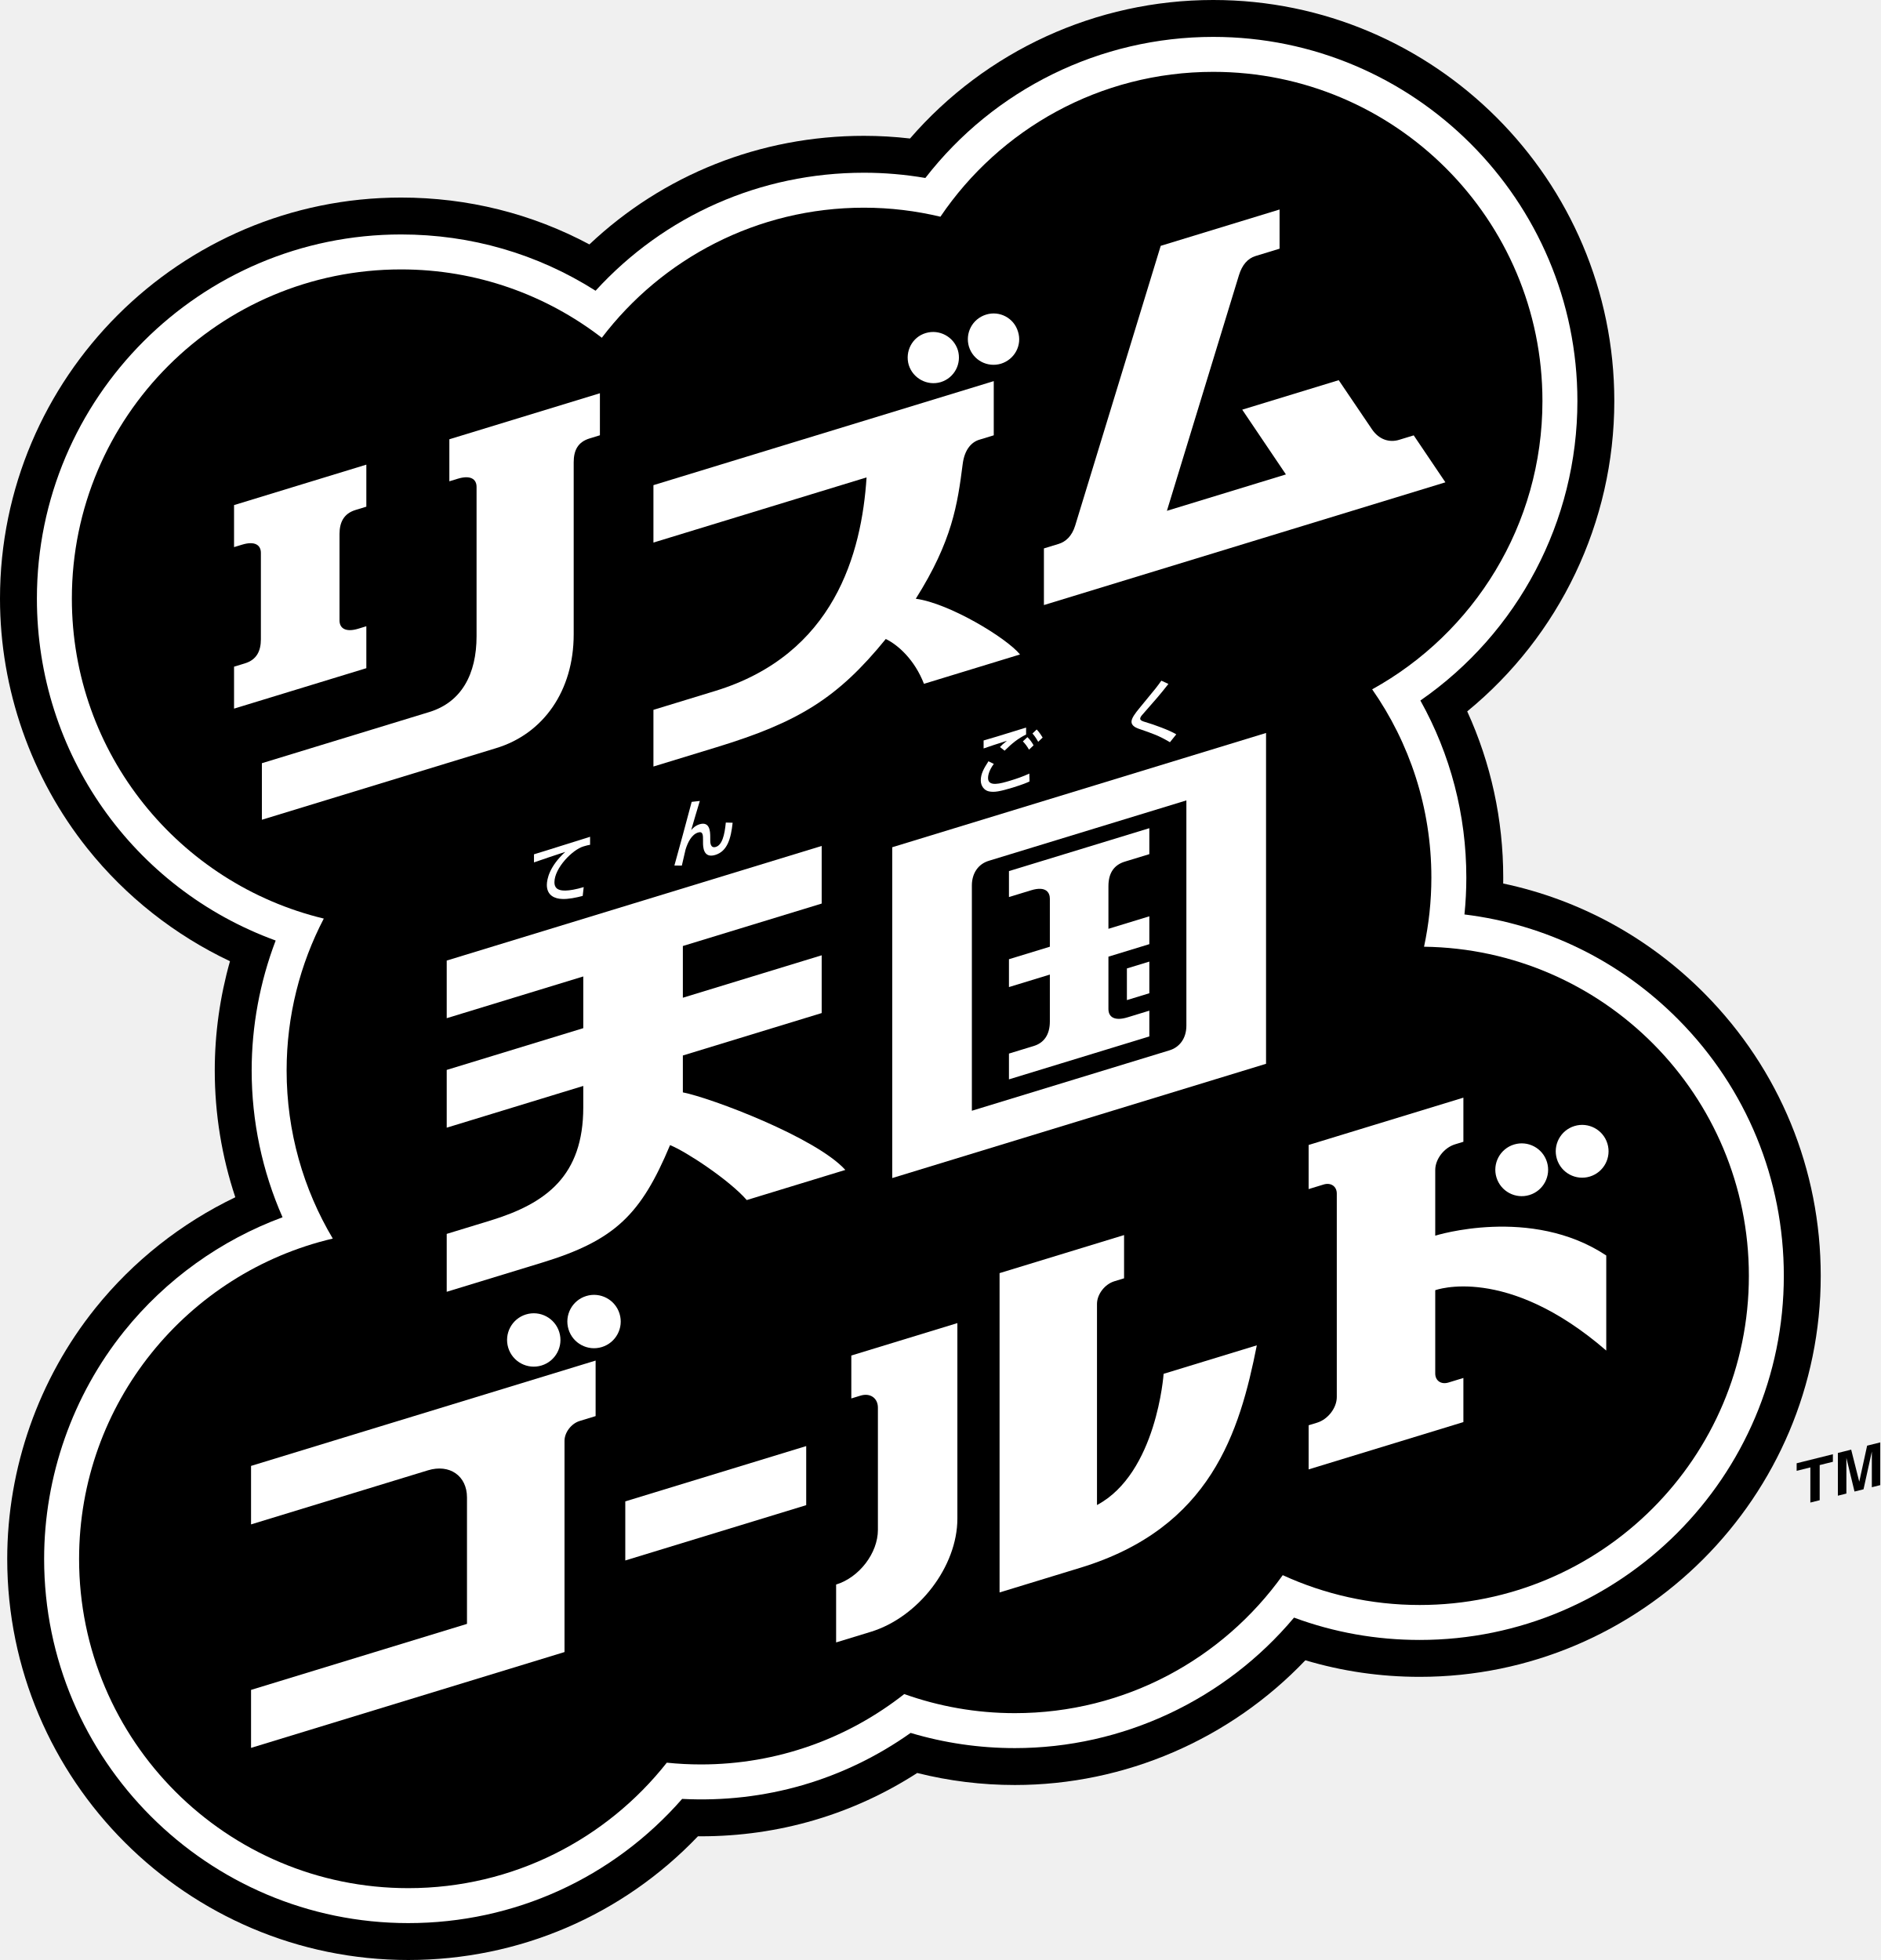
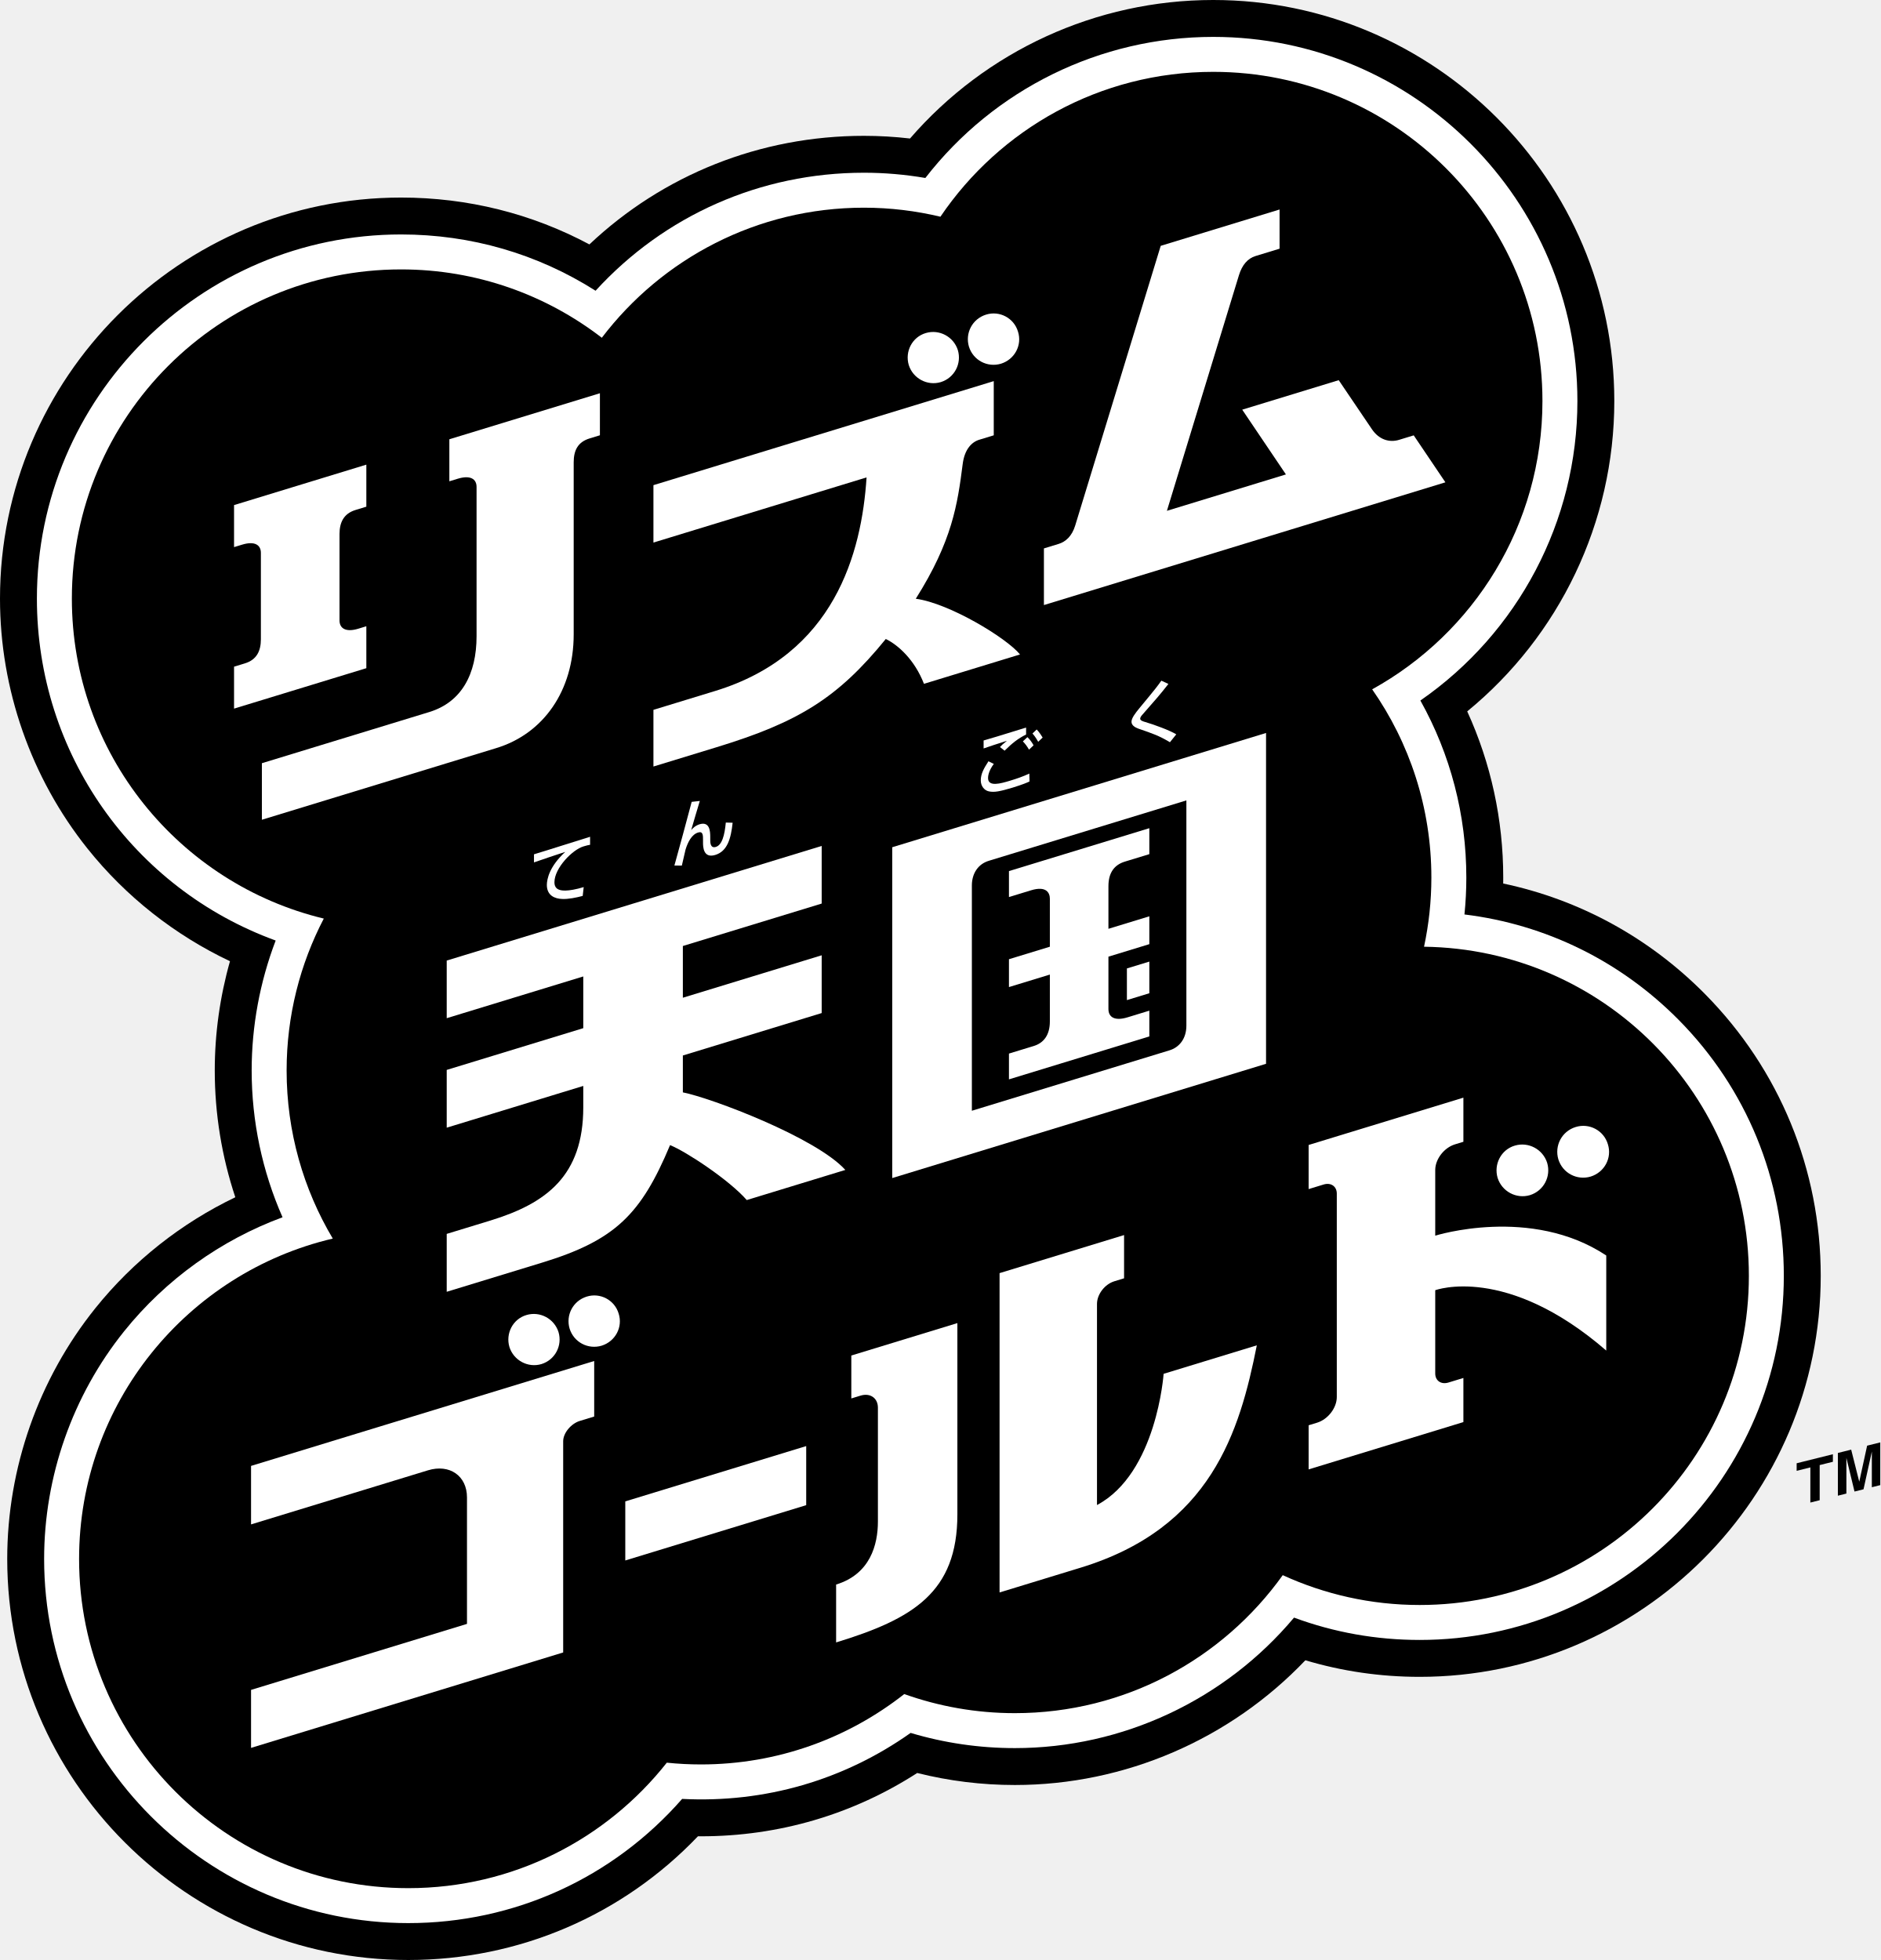
- <svg xmlns="http://www.w3.org/2000/svg" version="1.1" id="svg2" width="666.667" height="695.008" viewBox="0 0 666.667 695.008">
-   <defs id="defs6">
+ <svg xmlns="http://www.w3.org/2000/svg" version="1.1" id="svg1" width="666.667" height="695.008" viewBox="0 0 666.667 695.008">
+   <defs id="defs1">
+     <clipPath clipPathUnits="userSpaceOnUse" id="clipPath2">
+       <path d="M 0,521.256 H 500 V 0 H 0 Z" transform="translate(-453.3918,-256.8997)" id="path2" />
+     </clipPath>
+     <clipPath clipPathUnits="userSpaceOnUse" id="clipPath4">
+       <path d="M 0,521.256 H 500 V 0 H 0 Z" transform="translate(-446.4124,-250.0032)" id="path4" />
+     </clipPath>
+     <clipPath clipPathUnits="userSpaceOnUse" id="clipPath6">
+       <path d="M 0,521.256 H 500 V 0 H 0 Z" transform="translate(-378.6819,-269.4783)" id="path6" />
+     </clipPath>
+     <clipPath clipPathUnits="userSpaceOnUse" id="clipPath8">
+       <path d="M 0,521.256 H 500 V 0 H 0 Z" transform="translate(-406.8401,-203.4124)" id="path8" />
+     </clipPath>
+     <clipPath clipPathUnits="userSpaceOnUse" id="clipPath10">
+       <path d="M 0,521.256 H 500 V 0 H 0 Z" transform="translate(-309.4309,-155.8919)" id="path10" />
+     </clipPath>
+     <clipPath clipPathUnits="userSpaceOnUse" id="clipPath12">
+       <path d="M 0,521.256 H 500 V 0 H 0 Z" transform="translate(-166.2766,-121.9671)" id="path12" />
+     </clipPath>
+     <clipPath clipPathUnits="userSpaceOnUse" id="clipPath14">
+       <path d="M 0,521.256 H 500 V 0 H 0 Z" transform="translate(-66.7595,-115.846)" id="path14" />
+     </clipPath>
    <clipPath clipPathUnits="userSpaceOnUse" id="clipPath16">
-       <path d="M 0,521.256 H 500 V 0 H 0 Z" id="path14" />
+       <path d="M 0,521.256 H 500 V 0 H 0 Z" transform="translate(-315.4836,-308.3914)" id="path16" />
+     </clipPath>
+     <clipPath clipPathUnits="userSpaceOnUse" id="clipPath18">
+       <path d="M 0,521.256 H 500 V 0 H 0 Z" transform="translate(-311.1106,-323.8655)" id="path18" />
+     </clipPath>
+     <clipPath clipPathUnits="userSpaceOnUse" id="clipPath20">
+       <path d="M 0,521.256 H 500 V 0 H 0 Z" transform="translate(-264.2727,-318.1009)" id="path20" />
+     </clipPath>
+     <clipPath clipPathUnits="userSpaceOnUse" id="clipPath22">
+       <path d="M 0,521.256 H 500 V 0 H 0 Z" transform="translate(-181.5857,-230.742)" id="path22" />
+     </clipPath>
+     <clipPath clipPathUnits="userSpaceOnUse" id="clipPath24">
+       <path d="M 0,521.256 H 500 V 0 H 0 Z" transform="translate(-186.094,-308.2434)" id="path24" />
+     </clipPath>
+     <clipPath clipPathUnits="userSpaceOnUse" id="clipPath26">
+       <path d="M 0,521.256 H 500 V 0 H 0 Z" transform="translate(-156.9163,-298.7161)" id="path26" />
+     </clipPath>
+     <clipPath clipPathUnits="userSpaceOnUse" id="clipPath28">
+       <path d="M 0,521.256 H 500 V 0 H 0 Z" transform="translate(-375.9377,-405.4724)" id="path28" />
+     </clipPath>
+     <clipPath clipPathUnits="userSpaceOnUse" id="clipPath30">
+       <path d="M 0,521.256 H 500 V 0 H 0 Z" transform="translate(-243.5256,-362.0188)" id="path30" />
+     </clipPath>
+     <clipPath clipPathUnits="userSpaceOnUse" id="clipPath32">
+       <path d="M 0,521.256 H 500 V 0 H 0 Z" transform="translate(-97.4182,-354.7088)" id="path32" />
+     </clipPath>
+     <clipPath clipPathUnits="userSpaceOnUse" id="clipPath34">
+       <path d="M 0,521.256 H 500 V 0 H 0 Z" transform="translate(-497.762,-125.7337)" id="path34" />
    </clipPath>
  </defs>
-   <g id="g8" transform="matrix(1.333333,0,0,-1.333333,0,695.008)">
-     <g id="g10">
-       <g id="g12" clip-path="url(#clipPath16)">
-         <g id="g18" transform="translate(453.3918,256.8997)">
-           <path d="m 0,0 c -14.854,15.034 -33.424,25.12 -53.662,29.388 0.007,0.528 0.012,1.054 0.012,1.581 0,15.414 -3.275,30.409 -9.576,44.198 24.491,20.06 39.111,50.25 39.111,82.534 0,58.81 -47.846,106.656 -106.656,106.656 -31.173,0 -60.487,-13.572 -80.631,-36.837 -4.075,0.474 -8.167,0.711 -12.25,0.711 -27.581,0 -53.38,-10.351 -73.007,-28.878 -15.317,8.194 -32.347,12.463 -50.077,12.463 -58.81,0 -106.656,-47.845 -106.656,-106.655 0,-24.083 8.261,-47.692 23.262,-66.479 10.197,-12.771 23.248,-23.025 37.893,-29.959 -2.668,-9.432 -4.045,-19.235 -4.045,-29.058 0,-11.511 1.862,-22.895 5.464,-33.713 -14.354,-6.887 -27.154,-16.97 -37.211,-29.496 -15.116,-18.827 -23.441,-42.514 -23.441,-66.699 0,-58.811 47.846,-106.656 106.656,-106.656 29.401,0 56.948,11.875 77.022,32.902 0.266,-0.002 0.532,-0.004 0.797,-0.004 20.679,0 40.367,5.791 57.513,16.838 8.462,-2.124 17.158,-3.197 25.956,-3.197 29.321,0 57.262,12.183 77.258,33.172 9.817,-2.929 19.99,-4.407 30.391,-4.407 58.81,0 106.655,47.846 106.655,106.657 C 30.778,-46.698 19.848,-20.084 0,0" style="fill:#000000;fill-opacity:1;fill-rule:nonzero;stroke:none" id="path20" />
-         </g>
-         <g id="g22" transform="translate(446.4124,250.0032)">
-           <path d="m 0,0 c -15.485,15.672 -35.419,25.423 -56.983,28.056 0.332,3.266 0.499,6.542 0.499,9.81 0,16.633 -4.2,32.73 -12.218,47.087 25.973,17.984 41.754,47.685 41.754,79.645 0,53.399 -43.445,96.843 -96.844,96.843 -30.077,0 -58.246,-13.915 -76.55,-37.52 -5.41,0.927 -10.881,1.395 -16.331,1.395 -27.496,0 -53.044,-11.335 -71.365,-31.383 -15.457,9.819 -33.166,14.968 -51.719,14.968 -53.399,0 -96.843,-43.444 -96.843,-96.843 0,-41.18 25.611,-77.139 63.493,-90.936 -4.196,-10.997 -6.383,-22.762 -6.383,-34.56 0,-13.492 2.816,-26.791 8.211,-39.037 -16.405,-6.058 -31.079,-16.565 -42.119,-30.316 -13.723,-17.091 -21.28,-38.597 -21.28,-60.556 0,-53.399 43.444,-96.843 96.844,-96.843 28.129,0 54.39,11.975 72.815,33.028 22.029,-1.127 43.046,5.015 60.762,17.55 8.98,-2.681 18.278,-4.038 27.71,-4.038 28.687,0 55.923,12.848 74.246,34.703 10.685,-3.945 21.889,-5.939 33.404,-5.939 53.399,0 96.841,43.445 96.841,96.844 C 27.944,-42.4 18.021,-18.236 0,0" style="fill:#ffffff;fill-opacity:1;fill-rule:nonzero;stroke:none" id="path24" />
-         </g>
-         <g id="g26" transform="translate(378.6819,269.4783)">
-           <path d="m 0,0 c 1.269,5.932 1.951,12.081 1.951,18.391 0,18.621 -5.832,35.871 -15.743,50.061 26.991,14.912 45.278,43.652 45.278,76.671 0,48.351 -39.196,87.546 -87.547,87.546 -30.187,0 -56.804,-15.279 -72.543,-38.525 -6.53,1.554 -13.333,2.401 -20.338,2.401 -28.447,0 -53.713,-13.577 -69.704,-34.593 -14.778,11.388 -33.281,18.177 -53.38,18.177 -48.351,0 -87.547,-39.195 -87.547,-87.546 0,-41.27 28.563,-75.848 66.994,-85.098 -6.302,-12.089 -9.885,-25.822 -9.885,-40.399 0,-16.335 4.487,-31.616 12.276,-44.703 -38.666,-9.081 -67.463,-43.768 -67.463,-85.206 0,-48.35 39.196,-87.547 87.547,-87.547 27.886,0 52.708,13.055 68.74,33.368 2.985,-0.308 6.013,-0.468 9.079,-0.468 20.412,0 39.177,7.005 54.066,18.716 9.192,-3.278 19.085,-5.076 29.403,-5.076 29.381,0 55.364,14.49 71.243,36.698 11.09,-5.079 23.411,-7.933 36.405,-7.933 48.352,0 87.548,39.196 87.548,87.548 C 86.38,-39.558 47.811,-0.627 0,0" style="fill:#000000;fill-opacity:1;fill-rule:nonzero;stroke:none" id="path28" />
-         </g>
-         <g id="g30" transform="translate(381.6594,192.6331)">
-           <path d="m 0,0 v 17.467 c 0,2.876 2.344,5.93 5.246,6.818 l 2.241,0.686 V 36.704 L -33.666,24.122 V 12.389 l 3.98,1.216 c 1.947,0.595 3.507,-0.492 3.507,-2.401 v -54.125 c 0,-2.876 -2.343,-5.931 -5.247,-6.818 l -2.24,-0.685 v -11.734 l 41.153,12.582 v 11.733 L 3.507,-39.06 C 1.561,-39.654 0,-38.567 0,-36.658 v 22.15 c 0,0 18.817,7.029 45.478,-16.049 V -5.272 C 25.453,8.025 0,0 0,0 m 41.121,15.726 c 3.709,1.133 5.796,5.059 4.662,8.767 -1.134,3.708 -5.058,5.795 -8.767,4.662 -3.708,-1.134 -5.795,-5.059 -4.662,-8.767 1.134,-3.708 5.059,-5.796 8.767,-4.662 M 16.284,15.475 c -1.134,3.708 0.953,7.633 4.661,8.766 3.708,1.134 7.634,-0.953 8.768,-4.661 1.134,-3.708 -0.953,-7.634 -4.662,-8.767 -3.708,-1.134 -7.633,0.954 -8.767,4.662" style="fill:#ffffff;fill-opacity:1;fill-rule:nonzero;stroke:none" id="path32" />
-         </g>
-         <g id="g34" transform="translate(309.4309,155.8919)">
-           <path d="m 0,0 c 0,0 -1.818,-26.432 -17.718,-34.897 v 53.484 c 0,2.557 2.061,5.245 4.618,6.026 l 2.583,0.79 V 36.902 L -43.625,26.78 v -84.925 l 21.577,6.597 c 34.67,10.6 42.277,36.171 46.831,59.125 z m -54.844,13.49 v -51.998 c 0,-12.731 -10.33,-26.224 -23.06,-30.117 l -9.187,-2.809 v 15.394 c 6.156,1.882 11.114,8.375 11.114,14.532 v 32.509 c 0,2.557 -2.055,3.985 -4.618,3.202 l -2.452,-0.75 V 4.868 Z" style="fill:#ffffff;fill-opacity:1;fill-rule:nonzero;stroke:none" id="path36" />
-         </g>
-         <g id="g38" transform="translate(166.2766,121.9671)">
-           <path d="M 0,0 V -15.712 L 48.11,-1.004 V 14.709 Z" style="fill:#ffffff;fill-opacity:1;fill-rule:nonzero;stroke:none" id="path40" />
-         </g>
-         <g id="g42" transform="translate(164.7532,171.8714)">
-           <path d="m 0,0 c -1.146,3.748 -5.113,5.857 -8.861,4.712 -3.748,-1.146 -5.857,-5.113 -4.711,-8.861 1.145,-3.748 5.113,-5.858 8.861,-4.711 C -0.963,-7.715 1.146,-3.747 0,0 m -97.994,-56.025 47.04,14.381 c 5.758,1.76 10.383,-1.467 10.383,-7.207 v -33.631 l -57.423,-17.556 v -15.42 l 83.356,25.485 v 56.176 c 10e-4,2.218 1.792,4.594 4.044,5.282 l 4.227,1.292 v 14.767 l -91.627,-28.013 z m 68.393,46.975 c -1.146,3.748 0.964,7.716 4.712,8.862 3.748,1.145 7.715,-0.964 8.861,-4.711 1.146,-3.748 -0.964,-7.716 -4.712,-8.862 -3.748,-1.146 -7.715,0.964 -8.861,4.711" style="fill:#ffffff;fill-opacity:1;fill-rule:nonzero;stroke:none" id="path44" />
-         </g>
-         <g id="g46" transform="translate(315.4836,308.3914)">
-           <path d="m 0,0 -52.536,-16.062 c -2.824,-0.854 -4.508,-3.33 -4.508,-6.57 v -59.903 l 52.535,16.062 c 2.613,0.783 4.509,3.1 4.509,6.57 z m 21.185,17.934 v -87.982 l -99.404,-30.39 v 87.982 z M -9.853,-51.284 v 8.417 l -5.965,-1.823 v -8.418 z m 0,-11.491 -37.329,-11.413 v 6.856 l 6.59,2.015 c 2.692,0.823 4.287,2.968 4.287,6.519 v 12.479 l -10.877,-3.325 v 7.408 l 10.877,3.326 v 12.779 c 0,1.483 -0.892,3.479 -5,2.223 l -5.877,-1.797 v 6.903 L -9.853,-7.39 v -6.902 l -6.517,-1.992 c -2.784,-0.852 -4.359,-2.927 -4.359,-6.526 v -11.338 l 10.876,3.325 v -7.408 l -10.876,-3.326 v -13.92 c 0,-2.191 1.683,-3.253 5.073,-2.217 l 5.803,1.775 z" style="fill:#ffffff;fill-opacity:1;fill-rule:nonzero;stroke:none" id="path48" />
-         </g>
-         <g id="g50" transform="translate(311.1106,323.8655)">
-           <path d="m 0,0 c -2.99,1.767 -4.459,2.257 -8.4,3.616 -0.816,0.299 -1.822,0.842 -1.822,1.821 0,0.952 0.979,2.257 2.148,3.67 4.621,5.574 4.703,5.737 5.79,7.259 l 1.876,-0.87 C -2.963,12.261 -3.426,11.772 -7.286,7.368 -7.667,6.96 -7.911,6.579 -7.911,6.253 c 0,-0.489 0.815,-0.734 1.305,-0.87 2.447,-0.707 6.633,-2.257 8.292,-3.289 z" style="fill:#ffffff;fill-opacity:1;fill-rule:nonzero;stroke:none" id="path52" />
-         </g>
-         <g id="g54" transform="translate(264.2727,318.1009)">
-           <path d="m 0,0 c -1.477,-1.986 -1.53,-3.408 -1.53,-3.757 0,-2.442 3.328,-1.476 5.904,-0.698 1.69,0.51 3.408,1.101 5.072,1.879 L 9.5,-4.669 C 8.909,-4.965 7.702,-5.475 5.019,-6.307 1.61,-7.326 0.134,-7.622 -1.342,-7.3 c -1.208,0.269 -2.12,1.423 -2.12,2.899 0,1.744 0.778,3.14 2.039,5.099 z M 8.588,9.662 V 7.81 C 6.414,6.736 4.857,5.475 2.871,3.516 L 1.637,4.482 C 2.2,5.072 2.308,5.18 3.435,6.092 L 3.408,6.119 C 1.073,5.368 -1.315,4.616 -2.711,4.106 v 2.121 c 0.51,0.133 2.657,0.777 3.543,1.046 z m 3.22,-3.785 c -0.751,1.342 -1.261,1.906 -1.53,2.201 l 1.127,1.073 C 12.157,8.374 12.693,7.488 12.989,7.004 Z M 9.366,3.784 C 8.775,4.777 8.427,5.26 7.729,5.985 L 8.937,7.112 C 9.634,6.468 10.198,5.636 10.573,4.938 Z" style="fill:#ffffff;fill-opacity:1;fill-rule:nonzero;stroke:none" id="path56" />
-         </g>
-         <g id="g58" transform="translate(181.5857,230.742)">
-           <path d="M 0,0 V 9.809 L 36.916,21.095 V 36.458 L 0,25.171 V 38.927 L 36.916,50.213 V 65.538 L -62.795,35.053 V 19.729 l 36.314,11.102 V 17.075 L -62.795,5.973 V -9.39 l 36.314,11.103 v -5.68 c 0,-18.193 -9.797,-25.552 -24.677,-30.112 l -11.637,-3.557 v -15.397 l 25.345,7.749 c 19.468,5.943 26.331,12.842 34.046,31.258 4.234,-1.683 15.734,-9.265 20.398,-14.612 l 26.214,8.013 C 35.365,-11.97 7.476,-1.465 0,0" style="fill:#ffffff;fill-opacity:1;fill-rule:nonzero;stroke:none" id="path60" />
-         </g>
-         <g id="g62" transform="translate(186.094,308.2439)">
-           <path d="m 0,0 c -0.374,-1.255 -1.976,-6.568 -2.27,-7.663 l 0.027,-0.026 c 0.347,0.4 1.015,1.121 2.19,1.495 2.723,0.801 2.829,-1.923 2.829,-3.418 v -0.801 c 0,-0.56 0,-2.242 1.469,-1.815 1.655,0.48 2.349,3.07 2.67,6.488 L 8.73,-5.794 c -0.454,-4.245 -1.415,-7.609 -4.645,-8.57 -3.204,-0.961 -3.231,2.269 -3.231,3.311 v 0.64 c 0,1.202 0.027,2.43 -1.281,2.03 -1.709,-0.508 -2.75,-2.537 -3.364,-4.539 -0.16,-0.694 -0.828,-3.658 -0.988,-4.272 l -1.976,0.027 c 1.015,3.551 3.444,12.628 4.592,16.926 z" style="fill:#ffffff;fill-opacity:1;fill-rule:nonzero;stroke:none" id="path64" />
-         </g>
-         <g id="g66" transform="translate(156.9163,298.7161)">
-           <path d="m 0,0 v -2.127 c -0.458,-0.081 -0.889,-0.162 -1.75,-0.431 -2.936,-0.862 -7.702,-5.736 -7.729,-9.506 -0.027,-2.127 1.777,-2.262 2.989,-2.235 1.077,0.027 2.639,0.269 4.793,0.915 l -0.269,-2.343 c -1.75,-0.458 -3.77,-0.888 -5.467,-0.808 -1.885,0.055 -4.066,0.862 -4.066,3.744 0.027,1.562 0.673,4.874 4.847,8.725 l -0.027,0.027 c -3.823,-1.266 -4.281,-1.4 -8.24,-2.774 v 2.154 c 0.7,0.189 5.655,1.751 7.702,2.397 z" style="fill:#ffffff;fill-opacity:1;fill-rule:nonzero;stroke:none" id="path68" />
-         </g>
-         <g id="g70" transform="translate(375.9377,405.4724)">
-           <path d="m 0,0 -3.87,-1.183 c -2.532,-0.782 -5.32,-0.028 -7.244,2.814 l -8.829,13.046 -25.66,-7.844 11.618,-17.223 -31.648,-9.676 19.154,62.65 c 0.837,2.738 2.327,4.455 4.367,5.094 l 6.439,1.968 v 10.421 l -31.605,-9.663 -22.743,-74.389 c -0.881,-2.882 -2.585,-4.327 -4.398,-4.882 l -3.919,-1.198 v -15.063 l 106.762,32.64 z" style="fill:#ffffff;fill-opacity:1;fill-rule:nonzero;stroke:none" id="path72" />
-         </g>
-         <g id="g74" transform="translate(243.5256,362.0188)">
-           <path d="m 0,0 c 9.719,15.411 11.096,25.107 12.469,35.788 0.48,3.864 2.319,5.861 4.399,6.497 l 3.867,1.183 V 57.879 L -69.764,30.211 V 14.944 l 56.677,17.328 c -1.306,-20.141 -8.535,-47.097 -40.263,-56.797 l -16.414,-5.019 v -15.074 l 16.778,5.131 c 21.717,6.638 32.202,13.017 45.01,28.788 3.306,-1.606 7.676,-5.54 10.153,-11.924 l 25.541,7.809 C 24.123,-10.4 8.854,-1.168 0,0 m 6.646,57.616 c 3.649,1.134 5.605,4.932 4.541,8.511 -1.134,3.58 -4.933,5.605 -8.512,4.541 -3.65,-1.064 -5.605,-4.932 -4.541,-8.511 1.134,-3.579 4.933,-5.605 8.512,-4.541 m 7.489,9.432 c -1.065,3.579 0.891,7.378 4.541,8.513 3.578,1.134 7.447,-0.892 8.511,-4.541 1.134,-3.579 -0.891,-7.378 -4.541,-8.512 -3.579,-1.064 -7.377,0.891 -8.511,4.54" style="fill:#ffffff;fill-opacity:1;fill-rule:nonzero;stroke:none" id="path76" />
-         </g>
-         <g id="g78" transform="translate(97.4182,354.7088)">
-           <path d="m 0,0 -2.13,-0.651 c -3.358,-1.027 -5.004,0.089 -5.004,2.201 v 22.977 c 0,3.088 1.122,5.433 4.245,6.388 L 0,31.798 V 42.976 L -35.179,32.22 V 21.044 l 2.137,0.652 c 3.368,1.03 4.998,-0.081 4.998,-2.18 V -3.461 c 0,-3.117 -1.124,-5.456 -4.239,-6.409 l -2.896,-0.885 V -21.91 L 0,-11.155 Z M 62.111,61.965 V 50.788 L 59.373,49.95 C 56.214,48.985 55.138,46.744 55.138,43.582 V -2.161 c 0,-14.969 -8.04,-26.454 -20.645,-30.264 l -62.27,-19.038 v 15.037 l 44.529,13.614 c 8.555,2.627 12.558,10.061 12.558,20.166 v 39.701 c 0,2.1 -1.638,3.203 -5.001,2.175 l -2.234,-0.683 v 11.178 z" style="fill:#ffffff;fill-opacity:1;fill-rule:nonzero;stroke:none" id="path80" />
-         </g>
-         <g id="g82" transform="translate(497.762,125.7337)">
-           <path d="M 0,0 V 9.492 L -2.213,-0.552 -4.608,-1.149 -6.769,7.805 V -1.687 L -9.033,-2.252 V 9.111 l 3.538,0.882 2.134,-8.481 0.026,0.007 2.081,9.532 3.492,0.87 V 0.558 Z m -16.353,-4.077 v 9.348 l -3.643,-0.909 v 2.009 l 9.637,2.402 V 6.765 L -13.871,5.89 v -9.348 z" style="fill:#000000;fill-opacity:1;fill-rule:nonzero;stroke:none" id="path84" />
-         </g>
-       </g>
-     </g>
+   <g id="layer-MC0">
+     <path id="path1" d="m 0,0 c -14.854,15.034 -33.424,25.12 -53.662,29.388 0.007,0.528 0.012,1.054 0.012,1.581 0,15.414 -3.275,30.409 -9.576,44.198 24.491,20.06 39.111,50.25 39.111,82.534 0,58.81 -47.846,106.656 -106.656,106.656 -31.173,0 -60.487,-13.572 -80.631,-36.837 -4.075,0.474 -8.167,0.711 -12.25,0.711 -27.581,0 -53.38,-10.351 -73.007,-28.878 -15.317,8.194 -32.347,12.463 -50.077,12.463 -58.81,0 -106.656,-47.845 -106.656,-106.655 0,-24.083 8.261,-47.692 23.262,-66.479 10.197,-12.771 23.248,-23.025 37.893,-29.959 -2.668,-9.432 -4.045,-19.235 -4.045,-29.058 0,-11.511 1.862,-22.895 5.464,-33.713 -14.354,-6.887 -27.154,-16.97 -37.211,-29.496 -15.116,-18.827 -23.441,-42.514 -23.441,-66.699 0,-58.811 47.846,-106.656 106.656,-106.656 29.401,0 56.948,11.875 77.022,32.902 0.266,-0.002 0.532,-0.004 0.797,-0.004 20.679,0 40.367,5.791 57.513,16.838 8.462,-2.124 17.158,-3.197 25.956,-3.197 29.321,0 57.262,12.183 77.258,33.172 9.817,-2.929 19.99,-4.407 30.391,-4.407 58.81,0 106.655,47.846 106.655,106.657 C 30.778,-46.698 19.848,-20.084 0,0" style="fill:#000000;fill-opacity:1;fill-rule:nonzero;stroke:none" transform="matrix(1.333333,0,0,-1.333333,604.5224,352.4751)" clip-path="url(#clipPath2)" />
+     <path id="path3" d="m 0,0 c -15.485,15.672 -35.419,25.423 -56.983,28.056 0.332,3.266 0.499,6.542 0.499,9.81 0,16.633 -4.2,32.73 -12.218,47.087 25.973,17.984 41.754,47.685 41.754,79.645 0,53.399 -43.445,96.843 -96.844,96.843 -30.077,0 -58.246,-13.915 -76.55,-37.52 -5.41,0.927 -10.881,1.395 -16.331,1.395 -27.496,0 -53.044,-11.335 -71.365,-31.383 -15.457,9.819 -33.166,14.968 -51.719,14.968 -53.399,0 -96.843,-43.444 -96.843,-96.843 0,-41.18 25.611,-77.139 63.493,-90.936 -4.196,-10.997 -6.383,-22.762 -6.383,-34.56 0,-13.492 2.816,-26.791 8.211,-39.037 -16.405,-6.058 -31.079,-16.565 -42.119,-30.316 -13.723,-17.091 -21.28,-38.597 -21.28,-60.556 0,-53.399 43.444,-96.843 96.844,-96.843 28.129,0 54.39,11.975 72.815,33.028 22.029,-1.127 43.046,5.015 60.762,17.55 8.98,-2.681 18.278,-4.038 27.71,-4.038 28.687,0 55.923,12.848 74.246,34.703 10.685,-3.945 21.889,-5.939 33.404,-5.939 53.399,0 96.841,43.445 96.841,96.844 C 27.944,-42.4 18.021,-18.236 0,0" style="fill:#ffffff;fill-opacity:1;fill-rule:nonzero;stroke:none" transform="matrix(1.333333,0,0,-1.333333,595.2165,361.6704)" clip-path="url(#clipPath4)" />
+     <path id="path5" d="m 0,0 c 1.269,5.932 1.951,12.081 1.951,18.391 0,18.621 -5.832,35.871 -15.743,50.061 26.991,14.912 45.278,43.652 45.278,76.671 0,48.351 -39.196,87.546 -87.547,87.546 -30.187,0 -56.804,-15.279 -72.543,-38.525 -6.53,1.554 -13.333,2.401 -20.338,2.401 -28.447,0 -53.713,-13.577 -69.704,-34.593 -14.778,11.388 -33.281,18.177 -53.38,18.177 -48.351,0 -87.547,-39.195 -87.547,-87.546 0,-41.27 28.563,-75.848 66.994,-85.098 -6.302,-12.089 -9.885,-25.822 -9.885,-40.399 0,-16.335 4.487,-31.616 12.276,-44.703 -38.666,-9.081 -67.463,-43.768 -67.463,-85.206 0,-48.35 39.196,-87.547 87.547,-87.547 27.886,0 52.708,13.055 68.74,33.368 2.985,-0.308 6.013,-0.468 9.079,-0.468 20.412,0 39.177,7.005 54.066,18.716 9.192,-3.278 19.085,-5.076 29.403,-5.076 29.381,0 55.364,14.49 71.243,36.698 11.09,-5.079 23.411,-7.933 36.405,-7.933 48.352,0 87.548,39.196 87.548,87.548 C 86.38,-39.558 47.811,-0.627 0,0" style="fill:#000000;fill-opacity:1;fill-rule:nonzero;stroke:none" transform="matrix(1.333333,0,0,-1.333333,504.9092,335.7036)" clip-path="url(#clipPath6)" />
+     <path id="path7" d="M 0,0 C 3.684,1.146 5.657,4.979 4.583,8.591 3.438,12.203 -0.396,14.248 -4.008,13.174 -7.69,12.1 -9.664,8.195 -8.591,4.583 -7.446,0.971 -3.612,-1.073 0,0 m 7.558,9.521 c -1.074,3.612 0.9,7.445 4.583,8.59 3.612,1.145 7.517,-0.9 8.59,-4.583 C 21.876,9.916 19.832,6.082 16.148,4.937 12.537,3.863 8.703,5.838 7.558,9.521 m -32.739,-20.3 V 6.687 c 0,2.876 2.344,5.931 5.246,6.819 l 2.242,0.685 V 25.925 L -58.847,13.343 V 1.609 l 3.981,1.217 c 1.946,0.595 3.507,-0.492 3.507,-2.401 V -53.7 c 0,-2.876 -2.344,-5.931 -5.247,-6.819 l -2.241,-0.685 v -11.734 l 41.154,12.583 v 11.733 l -3.981,-1.217 c -1.946,-0.595 -3.507,0.492 -3.507,2.401 v 22.151 c 0,0 18.818,7.028 45.478,-16.049 v 25.284 c -20.025,13.298 -45.478,5.273 -45.478,5.273" style="fill:#ffffff;fill-opacity:1;fill-rule:nonzero;stroke:none" transform="matrix(1.333333,0,0,-1.333333,542.4535,423.7915)" clip-path="url(#clipPath8)" />
+     <path id="path9" d="m 0,0 c 0,0 -1.818,-26.432 -17.718,-34.897 v 53.484 c 0,2.557 2.061,5.245 4.618,6.026 l 2.583,0.79 V 36.902 L -43.625,26.78 v -84.925 l 21.577,6.597 c 34.67,10.6 42.277,36.171 46.831,59.125 z m -54.844,13.49 v -50.878 c 0,-20.757 -11.836,-27.805 -32.247,-34.046 v 15.394 c 9.092,2.78 11.114,10.614 11.114,16.771 v 30.27 c 0,2.557 -2.055,3.985 -4.618,3.202 l -2.452,-0.75 V 4.868 Z" style="fill:#ffffff;fill-opacity:1;fill-rule:nonzero;stroke:none" transform="matrix(1.333333,0,0,-1.333333,412.5745,487.1521)" clip-path="url(#clipPath10)" />
+     <path id="path11" d="M 0,0 V -15.712 L 48.11,-1.004 V 14.709 Z" style="fill:#ffffff;fill-opacity:1;fill-rule:nonzero;stroke:none" transform="matrix(1.333333,0,0,-1.333333,221.7021,532.3852)" clip-path="url(#clipPath12)" />
+     <path id="path13" d="m 0,0 47.04,14.382 c 5.757,1.76 10.383,-1.468 10.383,-7.207 V -26.457 L 0,-44.013 v -15.42 l 83.001,25.377 v 56.177 c 0,2.218 2.146,4.701 4.399,5.39 l 3.849,1.176 V 43.454 L 0,15.557 Z m 77.22,42.635 c 3.65,1.134 5.605,4.932 4.541,8.511 -1.134,3.58 -4.933,5.605 -8.511,4.542 -3.65,-1.065 -5.605,-4.934 -4.542,-8.513 1.135,-3.578 4.934,-5.605 8.512,-4.54 m 16.001,4.891 c -3.579,-1.063 -7.378,0.892 -8.512,4.541 -1.064,3.579 0.892,7.377 4.541,8.512 3.579,1.135 7.448,-0.891 8.512,-4.541 1.134,-3.578 -0.892,-7.377 -4.541,-8.512" style="fill:#ffffff;fill-opacity:1;fill-rule:nonzero;stroke:none" transform="matrix(1.333333,0,0,-1.333333,89.01267,540.5467)" clip-path="url(#clipPath14)" />
+     <path id="path15" d="m 0,0 -52.536,-16.062 c -2.824,-0.854 -4.508,-3.33 -4.508,-6.57 v -59.903 l 52.535,16.062 c 2.613,0.783 4.509,3.1 4.509,6.57 z m 21.185,17.934 v -87.982 l -99.404,-30.39 v 87.982 z M -9.853,-51.284 v 8.417 l -5.965,-1.823 v -8.418 z m 0,-11.491 -37.329,-11.413 v 6.856 l 6.59,2.015 c 2.692,0.823 4.287,2.968 4.287,6.519 v 12.479 l -10.877,-3.325 v 7.408 l 10.877,3.326 v 12.779 c 0,1.483 -0.892,3.479 -5,2.223 l -5.877,-1.797 v 6.903 L -9.853,-7.39 v -6.902 l -6.517,-1.992 c -2.784,-0.852 -4.359,-2.927 -4.359,-6.526 v -11.338 l 10.876,3.325 v -7.408 l -10.876,-3.326 v -13.92 c 0,-2.191 1.683,-3.253 5.073,-2.217 l 5.803,1.775 z" style="fill:#ffffff;fill-opacity:1;fill-rule:nonzero;stroke:none" transform="matrix(1.333333,0,0,-1.333333,420.6448,283.8195)" clip-path="url(#clipPath16)" />
+     <path id="path17" d="m 0,0 c -2.99,1.767 -4.459,2.257 -8.4,3.616 -0.816,0.299 -1.822,0.842 -1.822,1.821 0,0.952 0.979,2.257 2.148,3.67 4.621,5.574 4.703,5.737 5.79,7.259 l 1.876,-0.87 C -2.964,12.261 -3.426,11.771 -7.286,7.368 -7.667,6.96 -7.911,6.579 -7.911,6.253 c 0,-0.489 0.815,-0.734 1.305,-0.87 2.447,-0.707 6.633,-2.257 8.292,-3.29 z" style="fill:#ffffff;fill-opacity:1;fill-rule:nonzero;stroke:none" transform="matrix(1.333333,0,0,-1.333333,414.8141,263.1873)" clip-path="url(#clipPath18)" />
+     <path id="path19" d="m 0,0 c -1.477,-1.986 -1.53,-3.408 -1.53,-3.757 0,-2.442 3.328,-1.476 5.904,-0.698 1.69,0.51 3.408,1.101 5.072,1.879 L 9.5,-4.669 C 8.909,-4.965 7.702,-5.475 5.019,-6.307 1.61,-7.326 0.134,-7.622 -1.342,-7.3 c -1.208,0.269 -2.12,1.423 -2.12,2.899 0,1.744 0.778,3.14 2.039,5.099 z M 8.588,9.662 V 7.81 C 6.414,6.736 4.857,5.475 2.871,3.516 L 1.637,4.482 C 2.2,5.072 2.308,5.18 3.435,6.092 L 3.408,6.119 C 1.073,5.368 -1.315,4.616 -2.711,4.106 v 2.12 c 0.51,0.134 2.657,0.778 3.543,1.047 z m 3.22,-3.785 c -0.751,1.342 -1.261,1.906 -1.53,2.201 l 1.127,1.073 C 12.157,8.373 12.693,7.488 12.989,7.004 Z M 9.366,3.784 C 8.775,4.777 8.427,5.26 7.729,5.985 L 8.937,7.112 C 9.634,6.468 10.198,5.636 10.573,4.938 Z" style="fill:#ffffff;fill-opacity:1;fill-rule:nonzero;stroke:none" transform="matrix(1.333333,0,0,-1.333333,352.3636,270.8735)" clip-path="url(#clipPath20)" />
+     <path id="path21" d="M 0,0 V 9.809 L 36.916,21.095 V 36.458 L 0,25.171 V 38.927 L 36.916,50.213 V 65.538 L -62.795,35.053 V 19.729 l 36.314,11.102 V 17.075 L -62.795,5.973 V -9.39 l 36.314,11.103 v -5.68 c 0,-18.193 -9.797,-25.552 -24.677,-30.112 l -11.637,-3.557 v -15.397 l 25.345,7.749 c 19.468,5.943 26.331,12.842 34.046,31.258 4.234,-1.683 15.734,-9.265 20.398,-14.612 l 26.214,8.013 C 35.365,-11.97 7.476,-1.465 0,0" style="fill:#ffffff;fill-opacity:1;fill-rule:nonzero;stroke:none" transform="matrix(1.333333,0,0,-1.333333,242.1143,387.352)" clip-path="url(#clipPath22)" />
+     <path id="path23" d="m 0,0 c -0.374,-1.254 -1.976,-6.567 -2.27,-7.662 l 0.027,-0.027 c 0.347,0.4 1.015,1.122 2.189,1.495 2.724,0.801 2.83,-1.922 2.83,-3.417 v -0.801 c 0,-0.561 0,-2.243 1.469,-1.816 1.655,0.481 2.349,3.071 2.67,6.488 L 8.73,-5.793 c -0.454,-4.245 -1.415,-7.609 -4.645,-8.57 -3.204,-0.962 -3.231,2.269 -3.231,3.31 v 0.641 c 0,1.202 0.027,2.43 -1.281,2.029 -1.709,-0.507 -2.75,-2.536 -3.364,-4.539 -0.16,-0.694 -0.828,-3.658 -0.988,-4.271 l -1.976,0.026 c 1.015,3.551 3.444,12.628 4.592,16.927 z" style="fill:#ffffff;fill-opacity:1;fill-rule:nonzero;stroke:none" transform="matrix(1.333333,0,0,-1.333333,248.1253,284.0168)" clip-path="url(#clipPath24)" />
+     <path id="path25" d="m 0,0 v -2.127 c -0.458,-0.081 -0.889,-0.162 -1.75,-0.431 -2.936,-0.862 -7.702,-5.736 -7.729,-9.506 -0.027,-2.127 1.777,-2.262 2.989,-2.235 1.077,0.027 2.639,0.269 4.793,0.915 l -0.269,-2.343 c -1.75,-0.458 -3.77,-0.888 -5.467,-0.808 -1.885,0.055 -4.066,0.862 -4.066,3.743 0.027,1.563 0.673,4.875 4.847,8.726 l -0.027,0.027 c -3.823,-1.266 -4.281,-1.4 -8.24,-2.774 v 2.154 c 0.7,0.189 5.655,1.751 7.702,2.397 z" style="fill:#ffffff;fill-opacity:1;fill-rule:nonzero;stroke:none" transform="matrix(1.333333,0,0,-1.333333,209.2217,296.7199)" clip-path="url(#clipPath26)" />
+     <path id="path27" d="m 0,0 -3.87,-1.183 c -2.532,-0.782 -5.32,-0.028 -7.244,2.814 l -8.829,13.046 -25.66,-7.844 11.618,-17.223 -31.648,-9.676 19.154,62.65 c 0.837,2.738 2.327,4.455 4.367,5.094 l 6.439,1.968 v 10.421 l -31.605,-9.663 -22.743,-74.389 c -0.881,-2.882 -2.585,-4.328 -4.398,-4.882 l -3.919,-1.198 v -15.063 l 106.762,32.64 z" style="fill:#ffffff;fill-opacity:1;fill-rule:nonzero;stroke:none" transform="matrix(1.333333,0,0,-1.333333,501.2503,154.3781)" clip-path="url(#clipPath28)" />
+     <path id="path29" d="m 0,0 c 9.719,15.411 11.096,25.107 12.469,35.788 0.48,3.864 2.319,5.861 4.399,6.497 l 3.867,1.182 V 57.879 L -69.764,30.211 V 14.944 l 56.677,17.328 c -1.306,-20.141 -8.535,-47.097 -40.263,-56.797 l -16.414,-5.019 v -15.074 l 16.778,5.131 c 21.717,6.638 32.202,13.017 45.01,28.788 3.306,-1.606 7.676,-5.54 10.153,-11.924 l 25.542,7.809 C 24.123,-10.4 8.854,-1.168 0,0 m 6.646,57.616 c 3.649,1.134 5.605,4.932 4.541,8.511 -1.134,3.58 -4.933,5.605 -8.512,4.541 -3.65,-1.064 -5.605,-4.933 -4.541,-8.512 1.134,-3.578 4.933,-5.604 8.512,-4.54 m 7.489,9.432 c -1.065,3.579 0.891,7.378 4.541,8.513 3.578,1.134 7.447,-0.892 8.511,-4.541 1.134,-3.579 -0.891,-7.378 -4.541,-8.512 -3.579,-1.064 -7.377,0.891 -8.511,4.54" style="fill:#ffffff;fill-opacity:1;fill-rule:nonzero;stroke:none" transform="matrix(1.333333,0,0,-1.333333,324.7008,212.3163)" clip-path="url(#clipPath30)" />
+     <path id="path31" d="m 0,0 -2.13,-0.651 c -3.358,-1.027 -5.004,0.089 -5.004,2.201 v 22.977 c 0,3.088 1.122,5.433 4.245,6.388 L 0,31.798 V 42.976 L -35.179,32.22 V 21.044 l 2.137,0.652 c 3.368,1.03 4.998,-0.081 4.998,-2.181 V -3.461 c 0,-3.117 -1.124,-5.456 -4.239,-6.409 l -2.896,-0.885 V -21.91 L 0,-11.155 Z M 62.111,61.965 V 50.788 L 59.372,49.95 C 56.214,48.985 55.138,46.744 55.138,43.582 V -2.161 c 0,-14.969 -8.04,-26.454 -20.645,-30.264 l -62.27,-19.038 v 15.037 l 44.529,13.614 c 8.555,2.627 12.558,10.061 12.558,20.166 v 39.701 c 0,2.1 -1.638,3.203 -5.001,2.175 l -2.234,-0.683 v 11.178 z" style="fill:#ffffff;fill-opacity:1;fill-rule:nonzero;stroke:none" transform="matrix(1.333333,0,0,-1.333333,129.8909,222.0629)" clip-path="url(#clipPath32)" />
+     <path id="path33" d="M 0,0 V 9.492 L -2.213,-0.552 -4.608,-1.149 -6.769,7.805 V -1.687 L -9.033,-2.252 V 9.111 l 3.538,0.882 2.134,-8.481 0.026,0.007 2.081,9.532 3.492,0.87 V 0.558 Z m -16.353,-4.077 v 9.348 l -3.643,-0.909 v 2.009 l 9.637,2.402 V 6.765 L -13.871,5.89 v -9.348 z" style="fill:#000000;fill-opacity:1;fill-rule:nonzero;stroke:none" transform="matrix(1.333333,0,0,-1.333333,663.6827,527.3631)" clip-path="url(#clipPath34)" />
  </g>
</svg>
